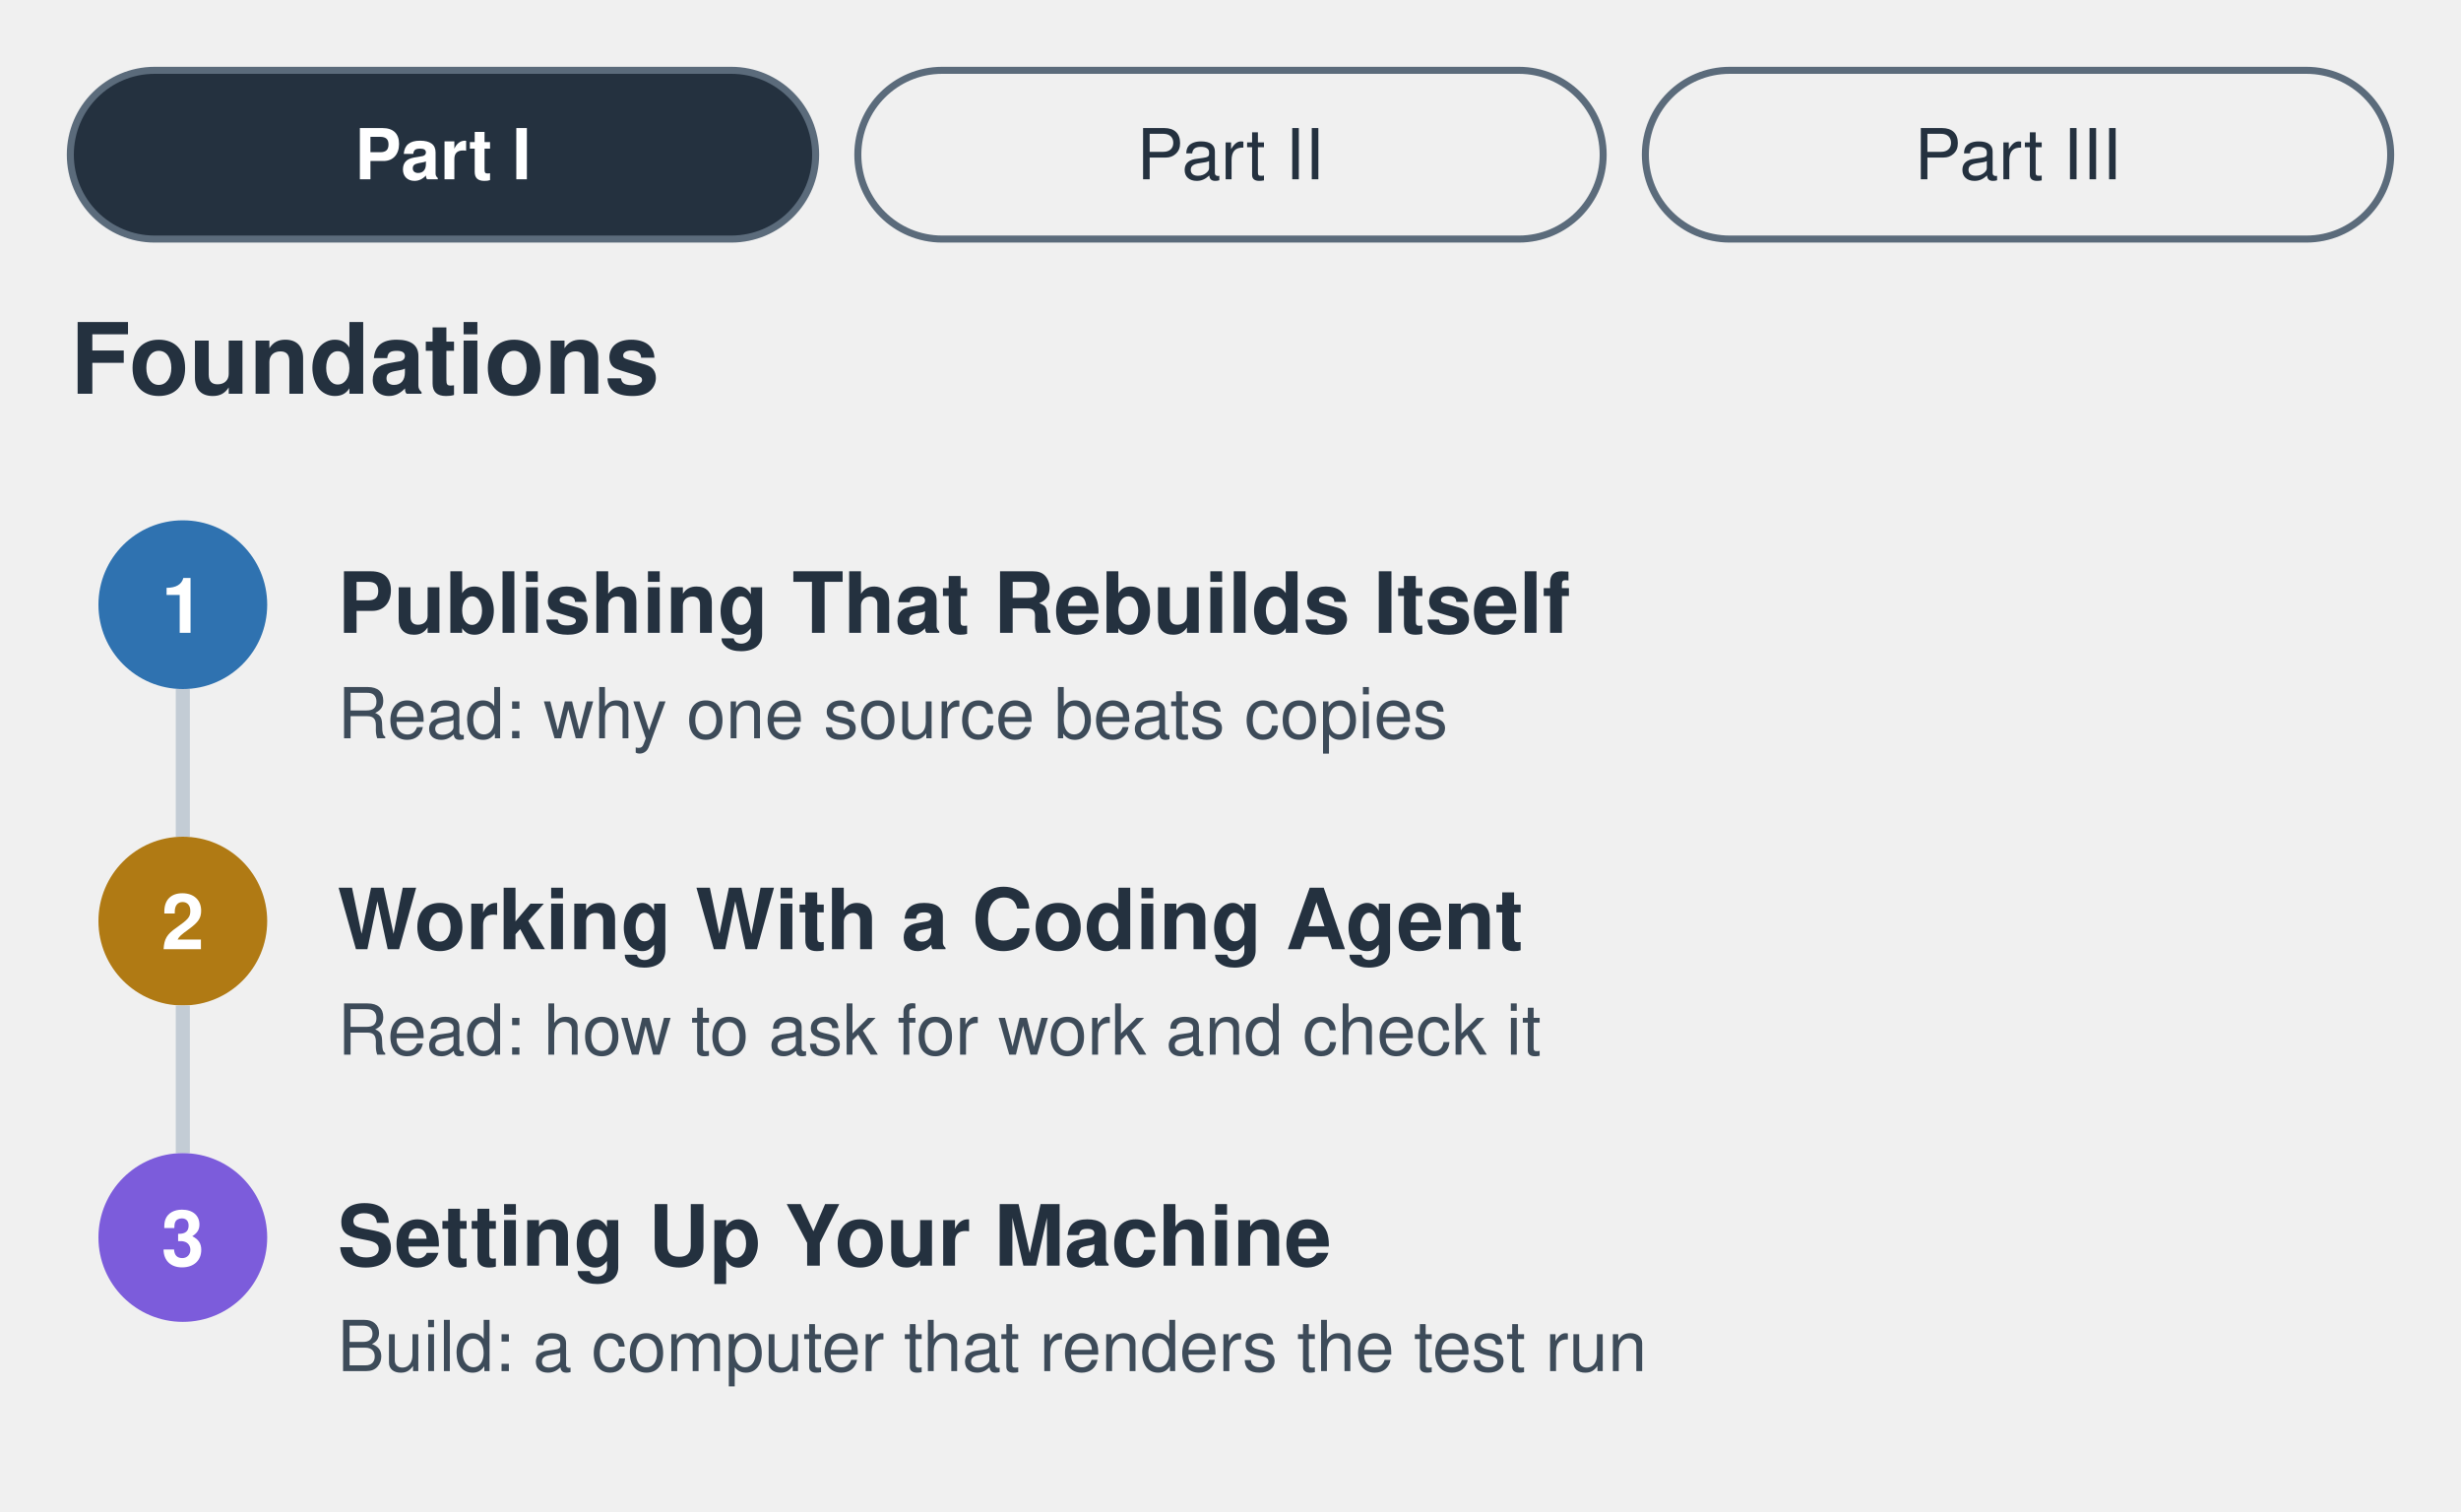
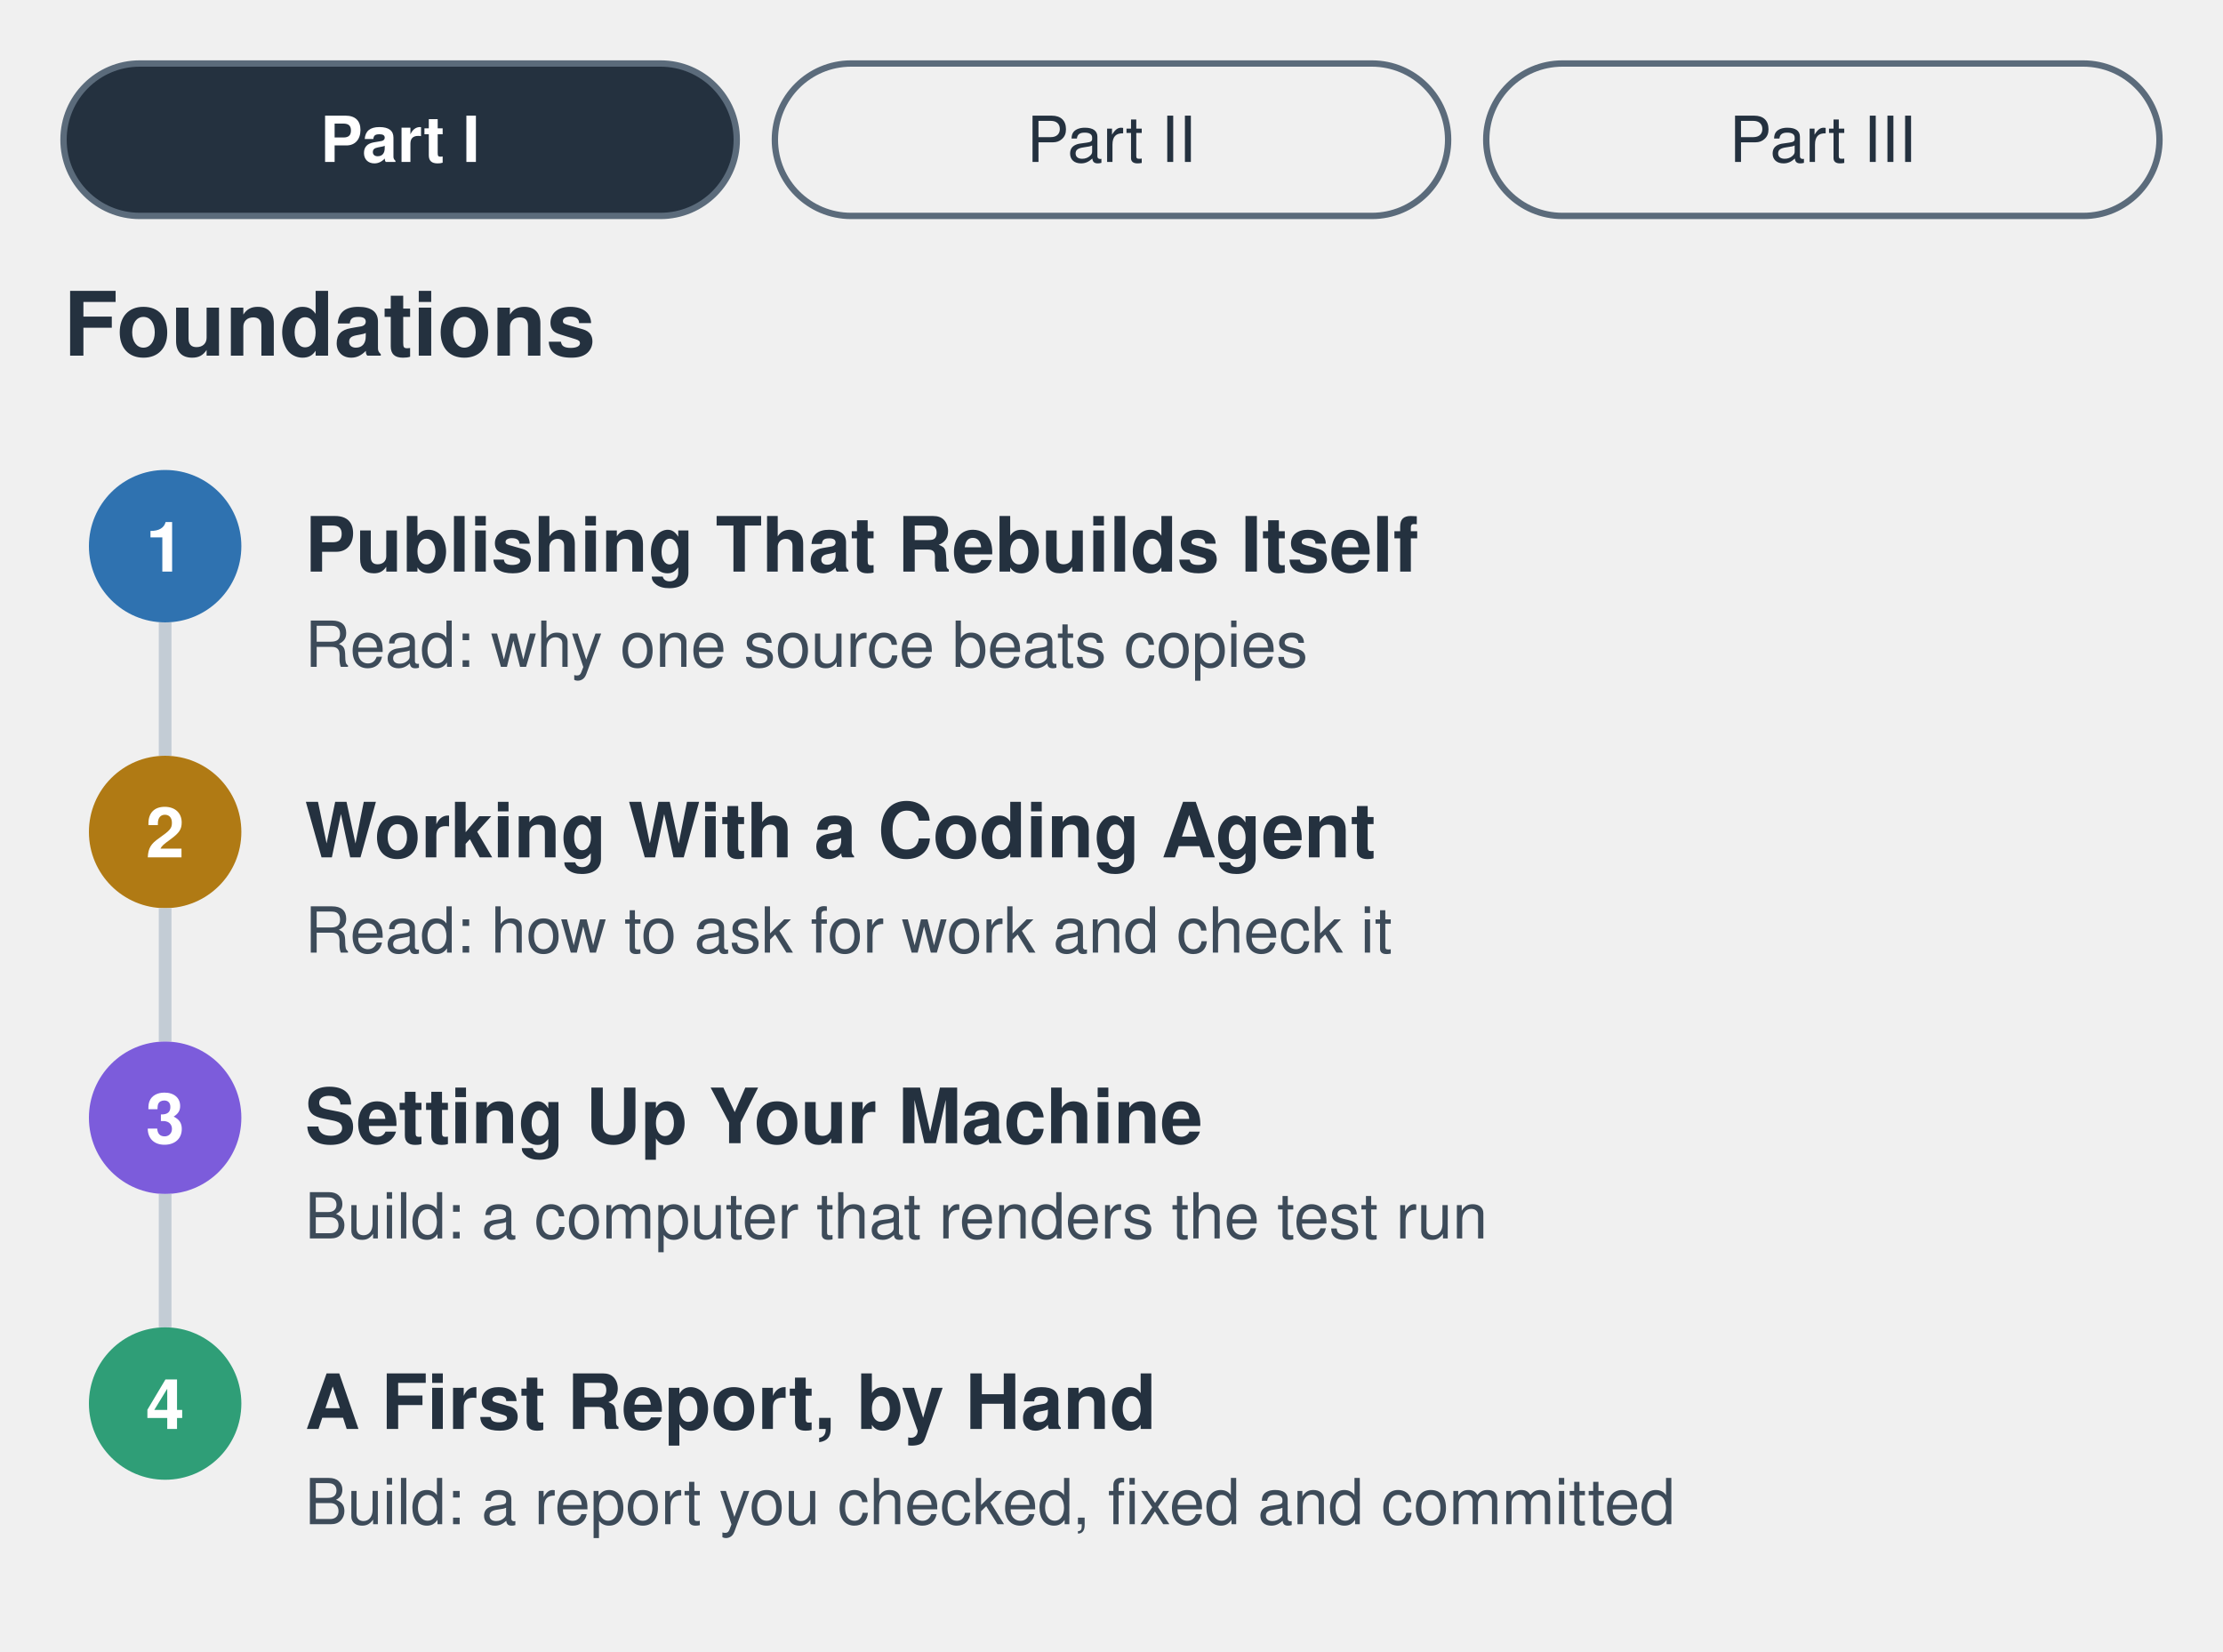
- <svg xmlns="http://www.w3.org/2000/svg" viewBox="0 0 700 430" role="img" aria-labelledby="t d">
+ <svg xmlns="http://www.w3.org/2000/svg" viewBox="0 0 700 520" role="img" aria-labelledby="t d">
  <style>
  text { font-family: "Avenir Next", "Helvetica Neue", Helvetica, Arial, sans-serif; fill: #24313f; }
  .h { font-size: 28px; font-weight: 700; }
  .t { font-size: 24px; font-weight: 600; }
  .s { font-size: 20px; }
  .g { font-size: 20px; fill: #3d4b59; }
  .n { font-size: 19px; fill: #5b6b7b; }
  .num { font-size: 22px; font-weight: 700; fill: #ffffff; }
  .on { fill: #ffffff; font-weight: 700; }
</style>
  <rect x="20" y="20" width="212" height="48" rx="24" fill="#24313f" stroke="#5b6b7b" stroke-width="2" />
  <text x="126" y="51" text-anchor="middle" class="s on">Part I</text>
  <rect x="244" y="20" width="212" height="48" rx="24" fill="none" stroke="#5b6b7b" stroke-width="2" />
  <text x="350" y="51" text-anchor="middle" class="s">Part II</text>
  <rect x="468" y="20" width="212" height="48" rx="24" fill="none" stroke="#5b6b7b" stroke-width="2" />
  <text x="574" y="51" text-anchor="middle" class="s">Part III</text>
  <text x="20" y="112" class="h">Foundations</text>
  <circle cx="52" cy="172" r="24" fill="#2f72b0" />
  <text x="52" y="180" text-anchor="middle" class="num">1</text>
  <text x="96" y="180" class="t">Publishing That Rebuilds Itself</text>
  <text x="96" y="210" class="g">Read: why one source beats copies</text>
  <line x1="52" y1="196" x2="52" y2="238" stroke="#c3ccd5" stroke-width="4" />
  <circle cx="52" cy="262" r="24" fill="#b07a14" />
  <text x="52" y="270" text-anchor="middle" class="num">2</text>
  <text x="96" y="270" class="t">Working With a Coding Agent</text>
  <text x="96" y="300" class="g">Read: how to ask for work and check it</text>
  <line x1="52" y1="286" x2="52" y2="328" stroke="#c3ccd5" stroke-width="4" />
  <circle cx="52" cy="352" r="24" fill="#7c5cdb" />
  <text x="52" y="360" text-anchor="middle" class="num">3</text>
  <text x="96" y="360" class="t">Setting Up Your Machine</text>
  <text x="96" y="390" class="g">Build: a computer that renders the test run</text>
+   <line x1="52" y1="376" x2="52" y2="418" stroke="#c3ccd5" stroke-width="4" />
+   <circle cx="52" cy="442" r="24" fill="#2f9e77" />
+   <text x="52" y="450" text-anchor="middle" class="num">4</text>
+   <text x="96" y="450" class="t">A First Report, by Hand</text>
+   <text x="96" y="480" class="g">Build: a report you checked, fixed and committed</text>
</svg>
